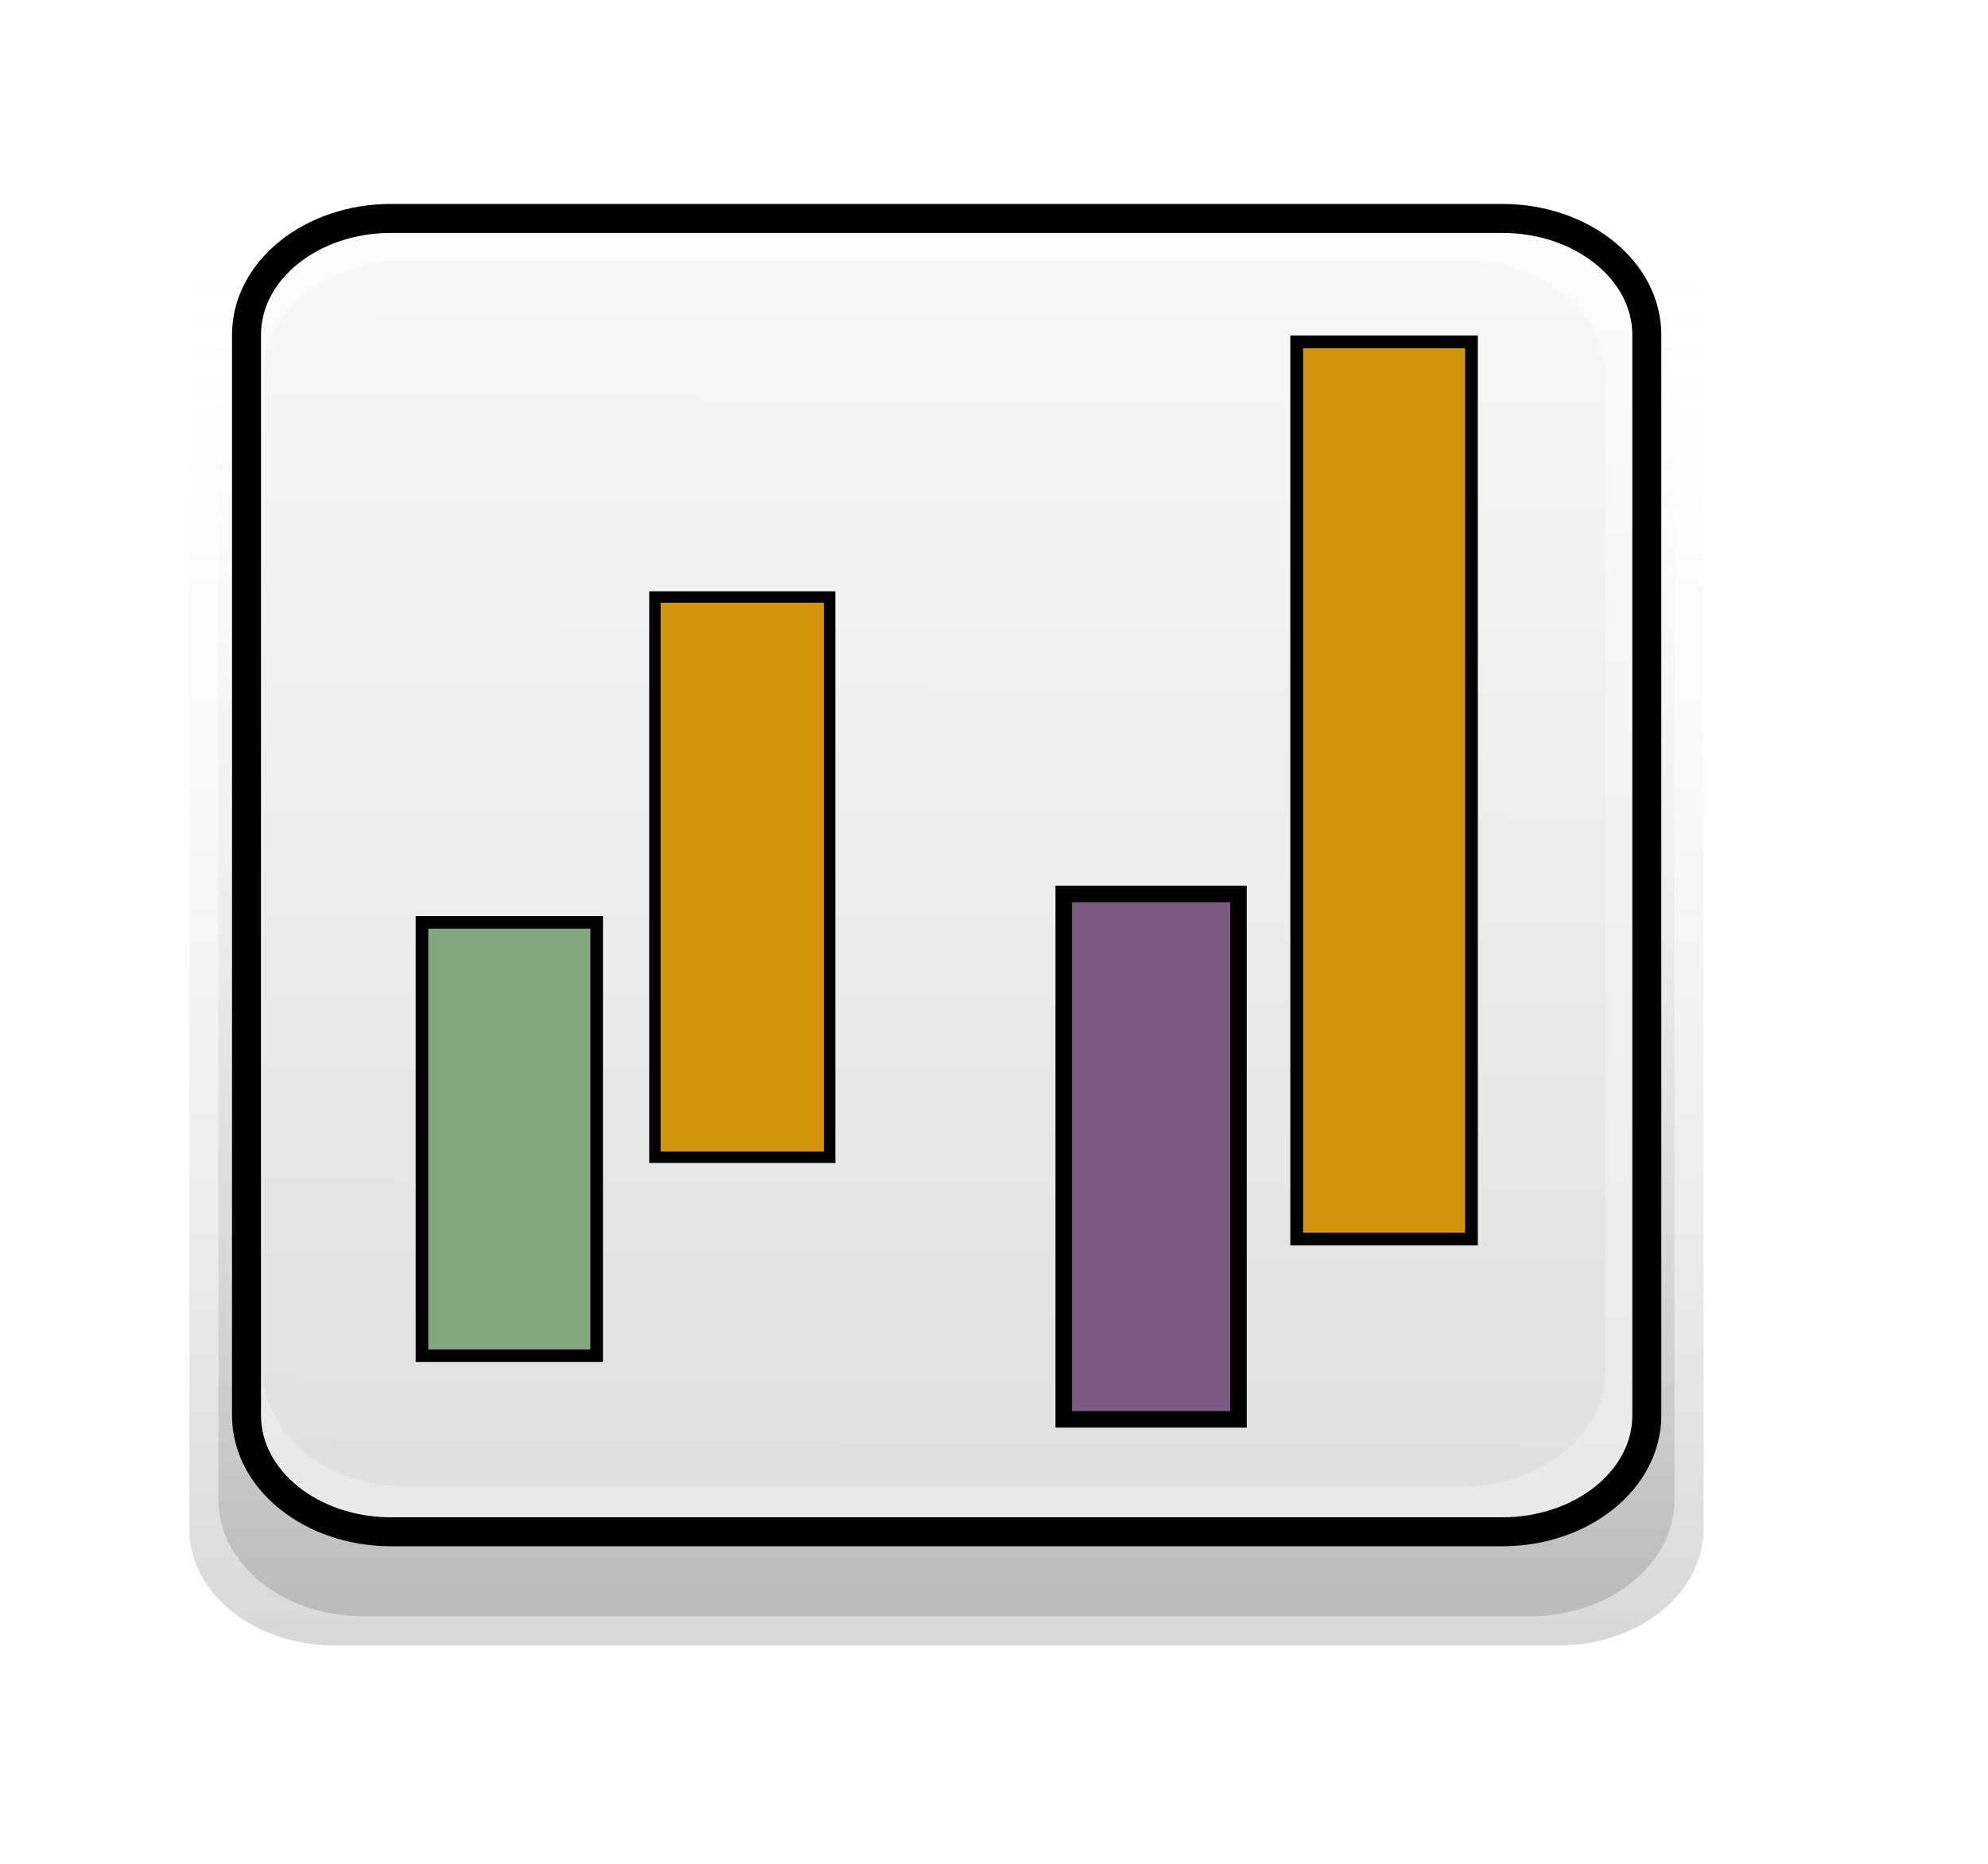
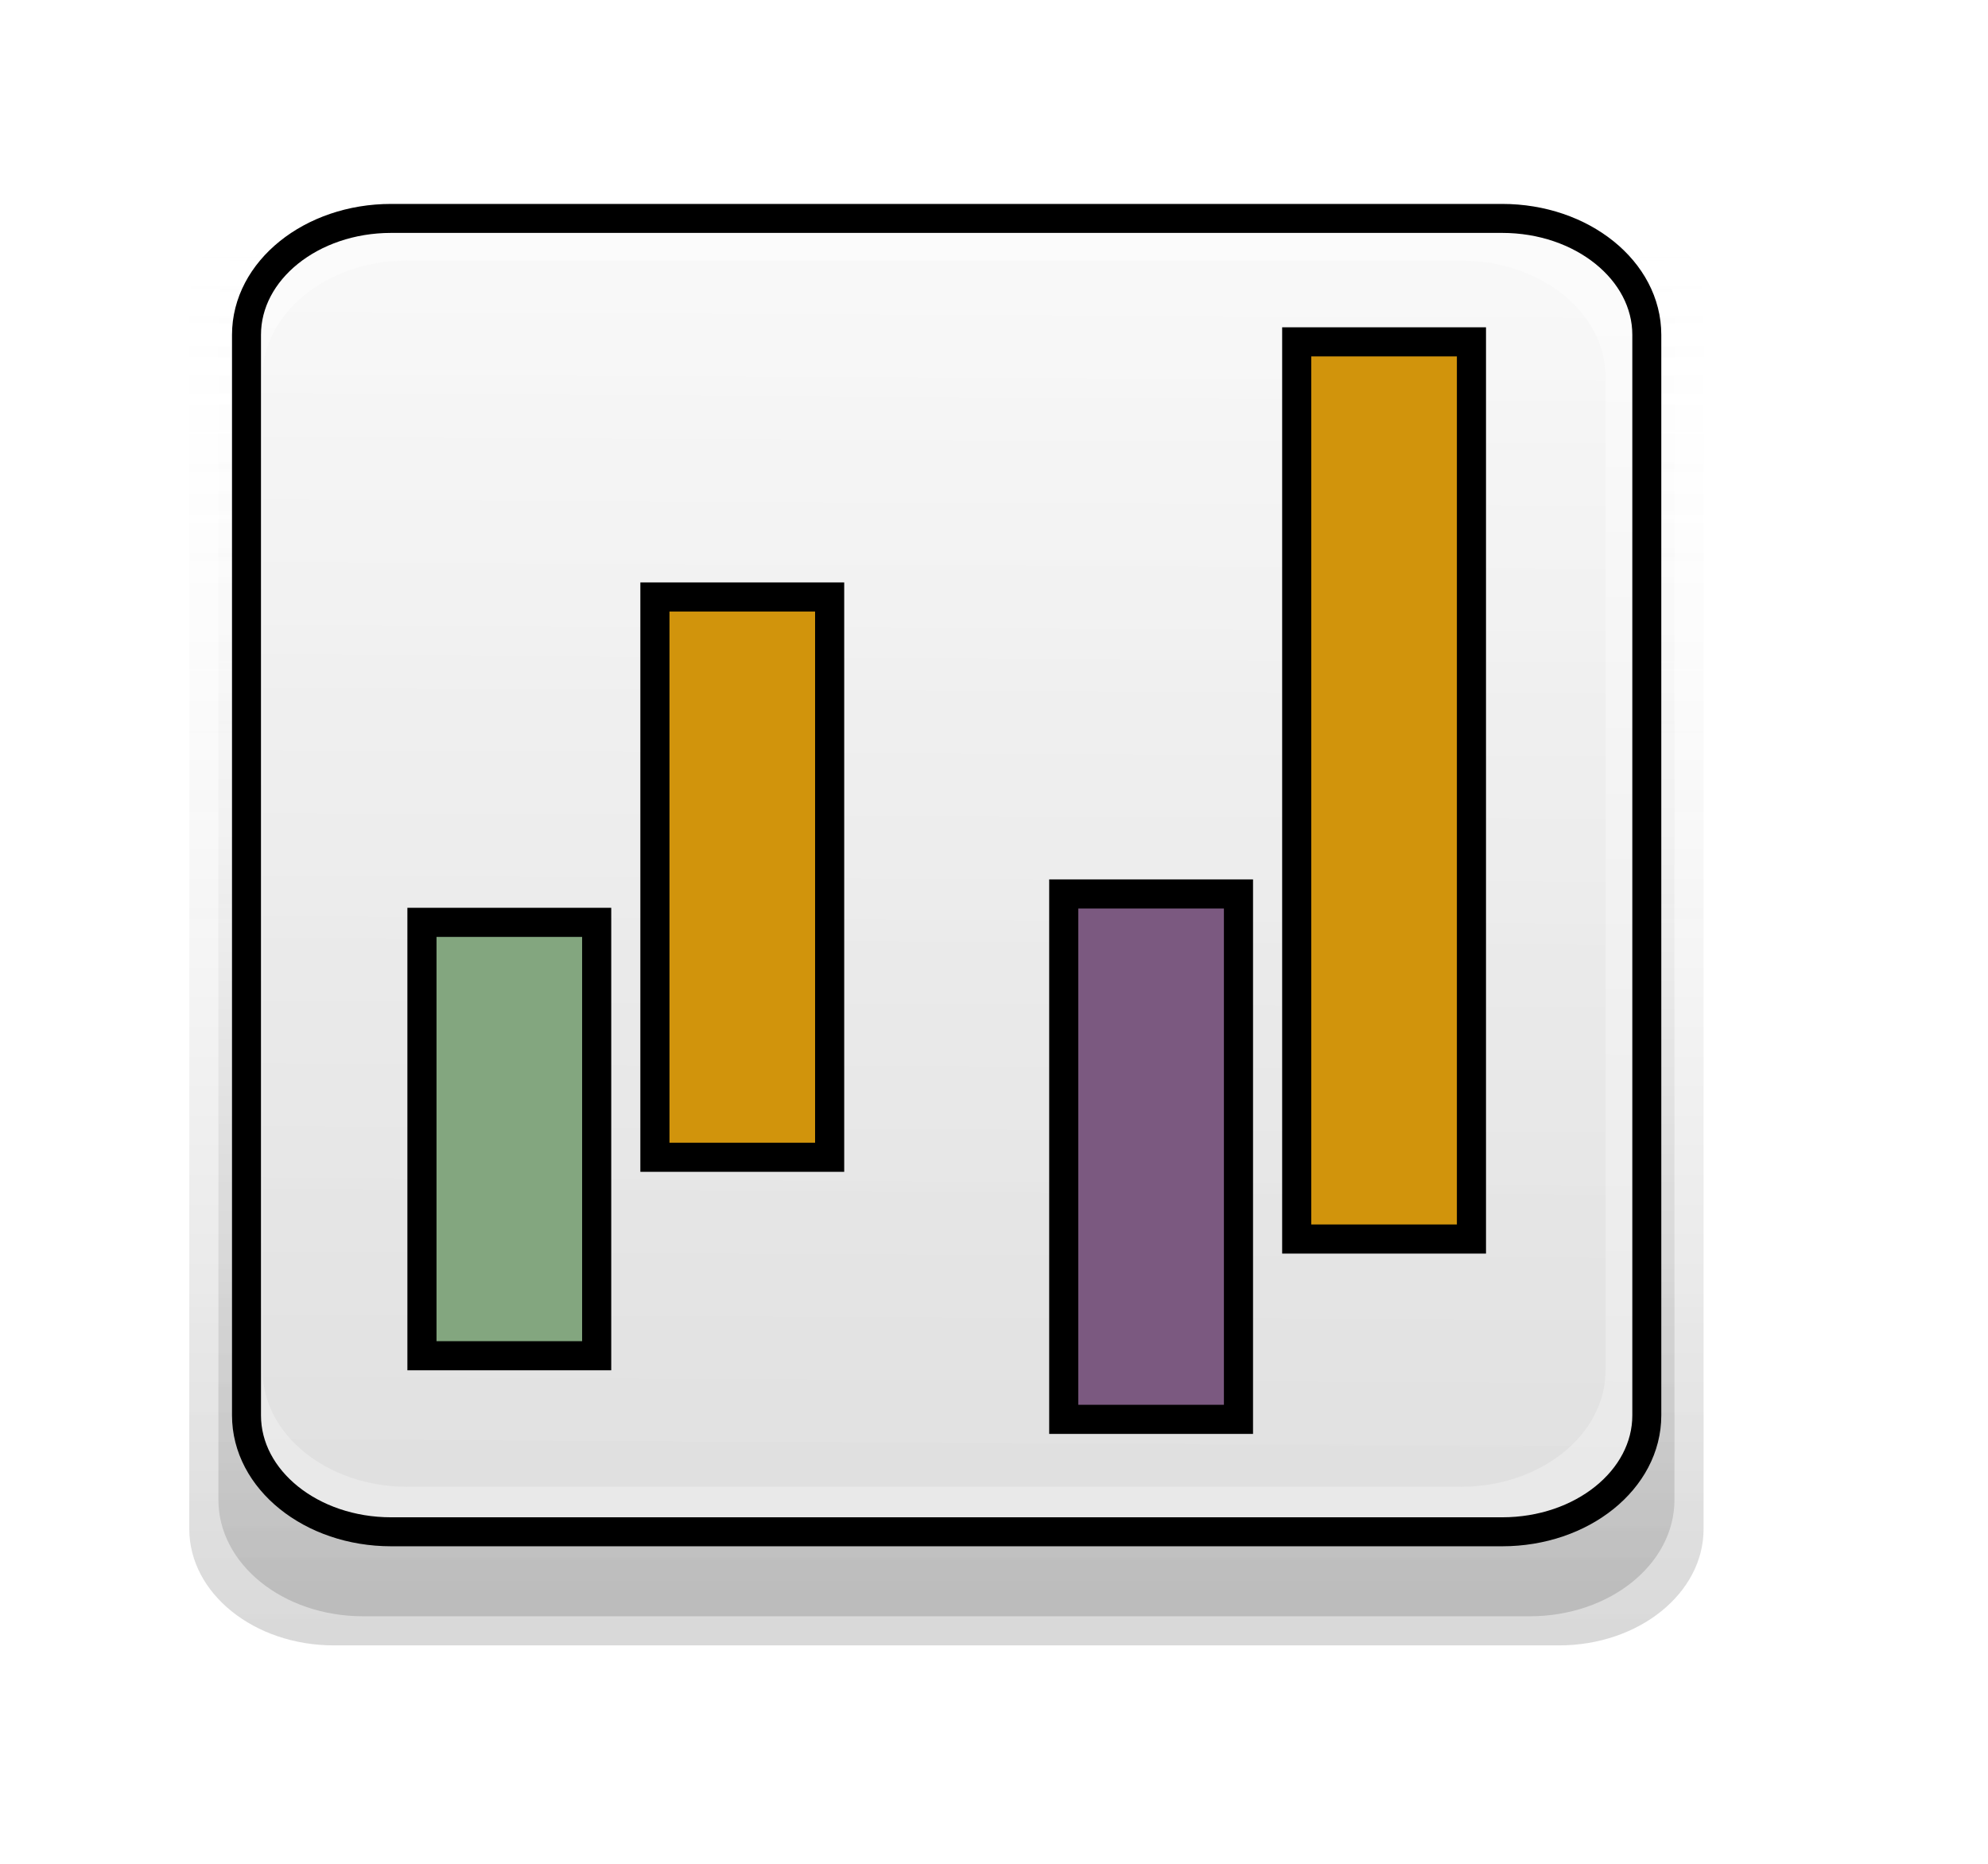
<svg xmlns="http://www.w3.org/2000/svg" xmlns:xlink="http://www.w3.org/1999/xlink" height="60mm" width="64mm" id="svg1">
  <defs id="defs3">
    <linearGradient id="linearGradient6655">
      <stop id="stop6656" offset="0" style="stop-color:#ffda86;stop-opacity:1;" />
      <stop id="stop6657" offset="0.815" style="stop-color:#c68c0b;stop-opacity:1;" />
      <stop id="stop6658" offset="1" style="stop-color:#664805;stop-opacity:1;" />
    </linearGradient>
    <linearGradient id="linearGradient6649">
      <stop id="stop6650" offset="0" style="stop-color:#b5e6b0;stop-opacity:1;" />
      <stop id="stop6652" offset="0.815" style="stop-color:#6c8969;stop-opacity:1;" />
      <stop id="stop6651" offset="1" style="stop-color:#3b4b39;stop-opacity:1;" />
    </linearGradient>
    <linearGradient id="linearGradient4044">
      <stop id="stop4045" offset="0" style="stop-color:#ffffff;stop-opacity:0;" />
      <stop id="stop4046" offset="1" style="stop-color:#363636;stop-opacity:0.188;" />
    </linearGradient>
    <linearGradient id="linearGradient3418">
      <stop id="stop3419" offset="0" style="stop-color:#f7f7f7;stop-opacity:1;" />
      <stop id="stop3420" offset="1" style="stop-color:#dedede;stop-opacity:1;" />
    </linearGradient>
    <linearGradient id="linearGradient2791">
      <stop id="stop2792" offset="0" style="stop-color:#fbfbfb;stop-opacity:1;" />
      <stop id="stop2793" offset="1" style="stop-color:#e9e9e9;stop-opacity:1;" />
    </linearGradient>
    <linearGradient y2="0.961" x2="0.491" y1="0.058" x1="0.497" id="linearGradient2794" xlink:href="#linearGradient2791" />
    <linearGradient y2="0.981" x2="0.533" y1="0.013" x1="0.538" id="linearGradient3417" xlink:href="#linearGradient3418" />
    <linearGradient y2="0.994" x2="0.497" y1="0.013" x1="0.497" id="linearGradient4043" xlink:href="#linearGradient4044" />
  </defs>
  <rect ry="14.164" rx="17.595" y="23.04" x="23.031" height="177.157" width="184.252" id="rect4047" style="fill:url(#linearGradient4043);fill-opacity:1;fill-rule:evenodd;stroke:none;stroke-width:3pt;stroke-linecap:butt;stroke-linejoin:miter;stroke-opacity:1;" />
  <rect ry="14.164" rx="17.595" y="23.031" x="26.575" height="173.622" width="177.165" id="rect3421" style="fill:url(#linearGradient4043);fill-opacity:1;fill-rule:evenodd;stroke:none;stroke-width:3pt;stroke-linecap:butt;stroke-linejoin:miter;stroke-opacity:1;" />
  <rect ry="14.164" rx="17.595" y="26.554" x="30.118" height="159.8" width="170.382" id="rect2169" style="fill:url(#linearGradient2794);fill-opacity:1;fill-rule:evenodd;stroke:none;stroke-width:3.526;stroke-linecap:butt;stroke-linejoin:miter;stroke-miterlimit:4;stroke-opacity:1;" />
  <rect ry="14.164" rx="17.595" y="31.699" x="31.955" height="149.2" width="163.397" id="rect3416" style="fill:url(#linearGradient3417);fill-opacity:0.749;fill-rule:evenodd;stroke:none;stroke-width:3pt;stroke-linecap:butt;stroke-linejoin:miter;stroke-opacity:1;" />
  <rect ry="14.164" rx="17.595" y="26.575" x="29.993" height="159.8" width="170.382" id="rect5928" style="fill:none;fill-opacity:1;fill-rule:evenodd;stroke:#000000;stroke-width:3.526;stroke-linecap:butt;stroke-linejoin:miter;stroke-miterlimit:4;stroke-opacity:1;" />
-   <rect style="fill:#83a67f;fill-opacity:1;fill-rule:evenodd;stroke:#000000;stroke-width:1.528;stroke-linecap:butt;stroke-linejoin:miter;stroke-miterlimit:4;stroke-opacity:1" id="rect6928" width="21.26" height="52.731" x="51.341" y="112.224" />
-   <rect style="fill:#d1940c;fill-opacity:1;fill-rule:evenodd;stroke:#000000;stroke-width:1.387;stroke-linecap:butt;stroke-linejoin:miter;stroke-miterlimit:4;stroke-opacity:1" id="rect6929" width="21.26" height="68.168" x="79.687" y="72.638" />
-   <rect style="fill:#7b5980;fill-opacity:1;fill-rule:evenodd;stroke:#000000;stroke-width:2.011;stroke-linecap:butt;stroke-linejoin:miter;stroke-miterlimit:4;stroke-opacity:1" id="rect6930" width="21.26" height="63.926" x="129.431" y="108.769" />
-   <rect style="fill:#d1940c;fill-opacity:1;fill-rule:evenodd;stroke:#000000;stroke-width:1.555;stroke-linecap:butt;stroke-linejoin:miter;stroke-miterlimit:4;stroke-opacity:1" id="rect6931" width="21.26" height="109.16" x="157.778" y="41.594" />
+   <rect style="fill:#83a67f;fill-opacity:1;fill-rule:evenodd;stroke:#000000;stroke-width:3.543;stroke-linecap:butt;stroke-linejoin:miter;stroke-miterlimit:4;stroke-opacity:1;stroke-dasharray:none;" id="rect6928" width="21.26" height="52.731" x="51.341" y="112.224" />
+   <rect style="fill:#d1940c;fill-opacity:1;fill-rule:evenodd;stroke:#000000;stroke-width:3.543;stroke-linecap:butt;stroke-linejoin:miter;stroke-miterlimit:4;stroke-opacity:1;stroke-dasharray:none;" id="rect6929" width="21.26" height="68.168" x="79.687" y="72.638" />
+   <rect style="fill:#7b5980;fill-opacity:1;fill-rule:evenodd;stroke:#000000;stroke-width:3.543;stroke-linecap:butt;stroke-linejoin:miter;stroke-miterlimit:4;stroke-opacity:1;stroke-dasharray:none;" id="rect6930" width="21.26" height="63.926" x="129.431" y="108.769" />
+   <rect style="fill:#d1940c;fill-opacity:1;fill-rule:evenodd;stroke:#000000;stroke-width:3.543;stroke-linecap:butt;stroke-linejoin:miter;stroke-miterlimit:4;stroke-opacity:1;stroke-dasharray:none;" id="rect6931" width="21.26" height="109.16" x="157.778" y="41.594" />
</svg>
